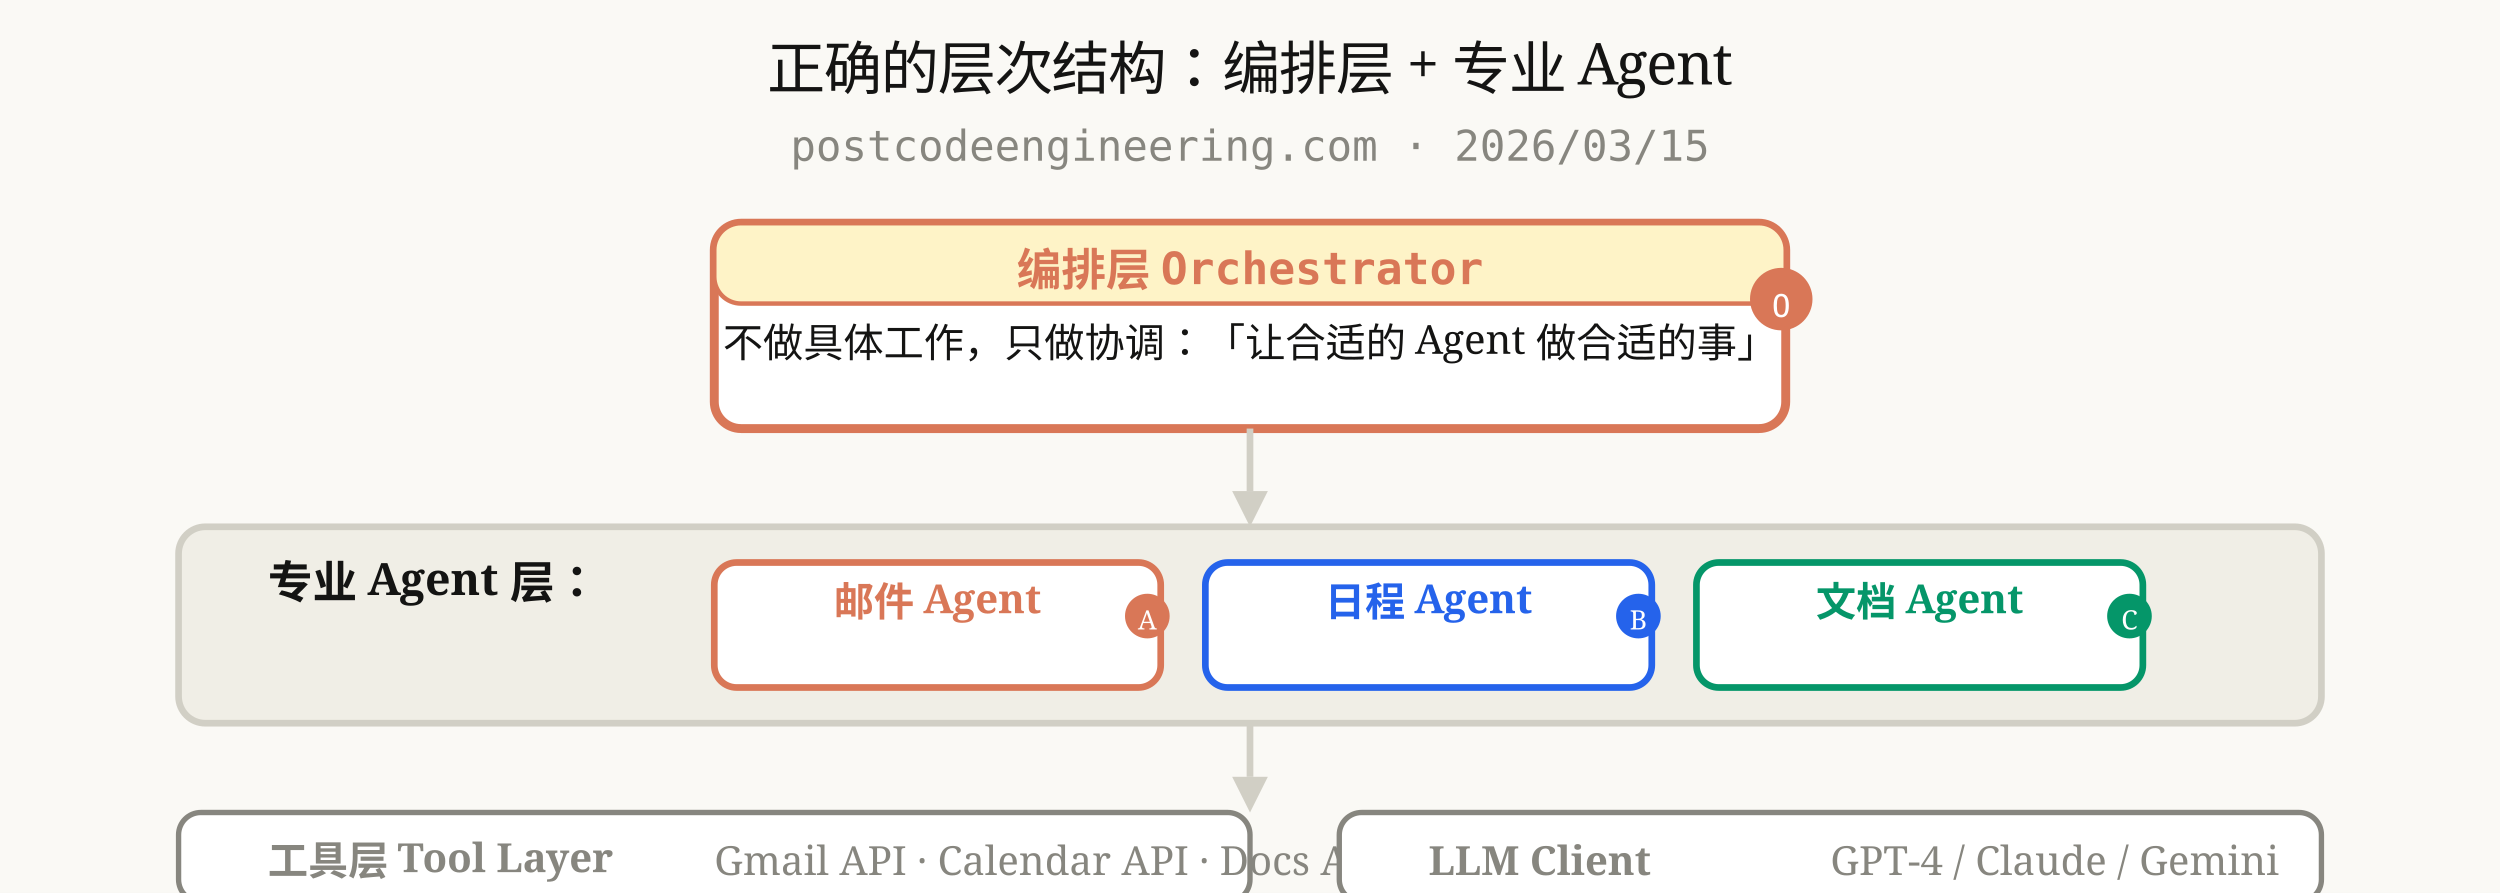
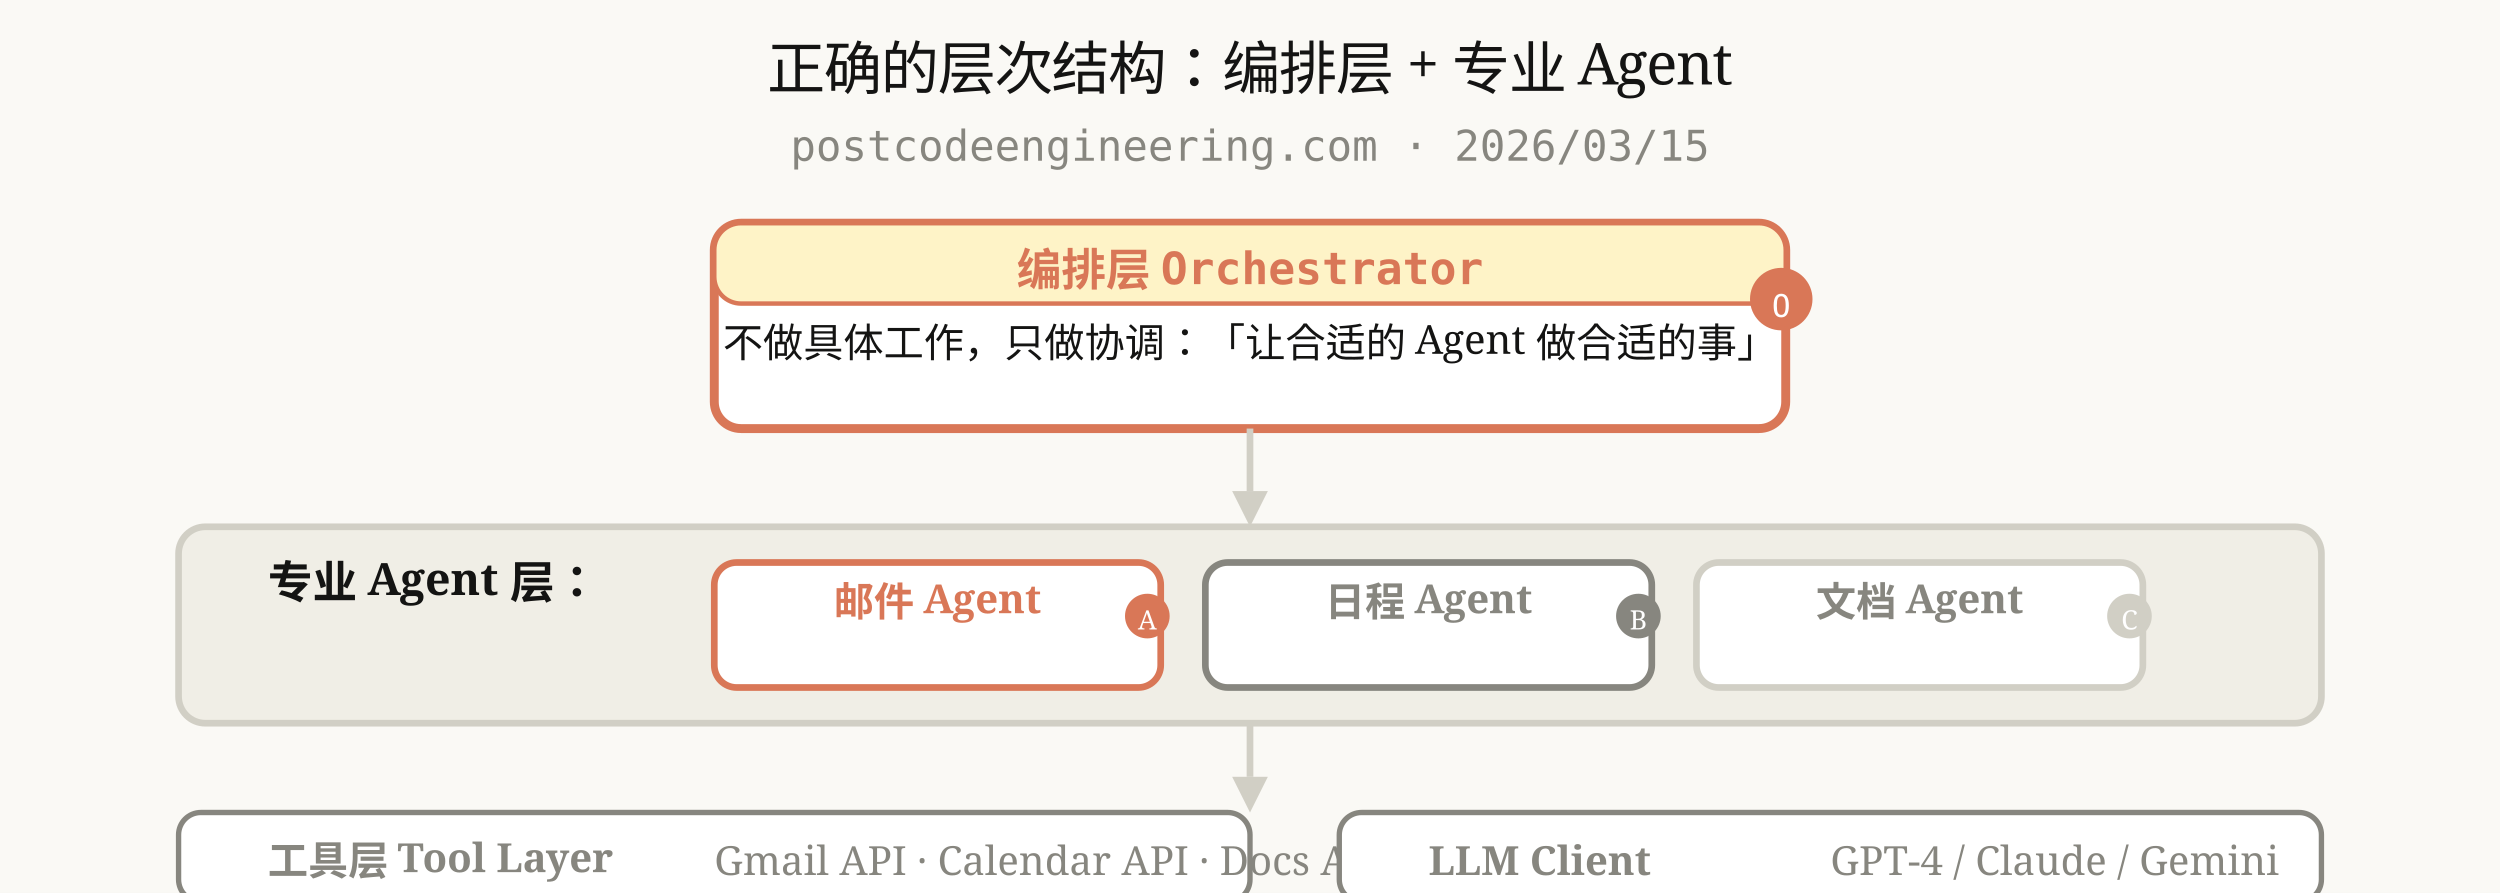
<svg xmlns="http://www.w3.org/2000/svg" viewBox="0 0 560 200" font-family="ui-serif, Georgia, serif">
  <rect width="560" height="200" fill="#FAF9F5" />
  <text x="280" y="20" text-anchor="middle" font-size="13" font-weight="500" fill="#141413" letter-spacing="-0.02em">正确的层次结构：编排层 + 专业 Agent</text>
  <text x="280" y="36" text-anchor="middle" font-size="9.5" fill="#87867F" font-family="ui-monospace, monospace">postcodeengineering.com · 2026/03/15</text>
  <rect x="160" y="50" width="240" height="46" rx="6" fill="#FFFFFF" stroke="#D97757" stroke-width="2" />
  <rect x="160" y="50" width="240" height="18" rx="6" fill="#FEF3C7" stroke="#D97757" stroke-width="1" />
  <text x="280" y="64" text-anchor="middle" font-size="10" fill="#D97757" font-family="ui-monospace, monospace" font-weight="600">编排层 Orchestrator</text>
  <text x="280" y="80" text-anchor="middle" font-size="9" fill="#141413">不做具体工作，只做协调：「让合适的 Agent 做合适的事」</text>
  <rect x="392" y="60" width="14" height="14" rx="7" fill="#D97757" />
  <text x="399" y="71" text-anchor="middle" font-size="7" fill="#FFFFFF" font-family="ui-monospace, monospace">O</text>
  <line x1="280" y1="96" x2="280" y2="110" stroke="#D1CFC5" stroke-width="1.5" />
  <polygon points="276,110 280,118 284,110" fill="#D1CFC5" />
  <rect x="40" y="118" width="480" height="44" rx="6" fill="#F0EEE6" stroke="#D1CFC5" stroke-width="1.5" />
  <text x="60" y="134" font-size="10" fill="#141413" font-weight="600">专业 Agent 层：</text>
  <rect x="160" y="126" width="100" height="28" rx="5" fill="#FFFFFF" stroke="#D97757" stroke-width="1.5" />
  <text x="210" y="138" text-anchor="middle" font-size="9" fill="#D97757" font-weight="600">邮件 Agent</text>
  <rect x="252" y="133" width="10" height="10" rx="5" fill="#D97757" />
  <text x="257" y="141" text-anchor="middle" font-size="6" fill="#FFFFFF">A</text>
-   <rect x="270" y="126" width="100" height="28" rx="5" fill="#FFFFFF" stroke="#2563EB" stroke-width="1.5" />
-   <text x="320" y="138" text-anchor="middle" font-size="9" fill="#2563EB" font-weight="600">日程 Agent</text>
-   <rect x="362" y="133" width="10" height="10" rx="5" fill="#2563EB" />
+   <rect x="270" y="126" width="100" height="28" rx="5" fill="#FFFFFF" stroke="#87867F" stroke-width="1.5" />
+   <text x="320" y="138" text-anchor="middle" font-size="9" fill="#87867F" font-weight="600">日程 Agent</text>
+   <rect x="362" y="133" width="10" height="10" rx="5" fill="#87867F" />
  <text x="367" y="141" text-anchor="middle" font-size="6" fill="#FFFFFF">B</text>
-   <rect x="380" y="126" width="100" height="28" rx="5" fill="#FFFFFF" stroke="#059669" stroke-width="1.5" />
-   <text x="430" y="138" text-anchor="middle" font-size="9" fill="#059669" font-weight="600">文档 Agent</text>
-   <rect x="472" y="133" width="10" height="10" rx="5" fill="#059669" />
+   <rect x="380" y="126" width="100" height="28" rx="5" fill="#FFFFFF" stroke="#D1CFC5" stroke-width="1.5" />
+   <text x="430" y="138" text-anchor="middle" font-size="9" fill="#87867F" font-weight="600">文档 Agent</text>
+   <rect x="472" y="133" width="10" height="10" rx="5" fill="#D1CFC5" />
  <text x="477" y="141" text-anchor="middle" font-size="6" fill="#FFFFFF">C</text>
  <line x1="280" y1="162" x2="280" y2="174" stroke="#D1CFC5" stroke-width="1.5" />
  <polygon points="276,174 280,182 284,174" fill="#D1CFC5" />
  <rect x="40" y="182" width="240" height="20" rx="5" fill="#FFFFFF" stroke="#87867F" stroke-width="1.2" />
  <text x="60" y="196" font-size="9" fill="#87867F" font-weight="600">工具层 Tool Layer</text>
  <text x="160" y="196" font-size="9" fill="#87867F">Gmail API · Calendar API · Docs API</text>
  <rect x="300" y="182" width="220" height="20" rx="5" fill="#FFFFFF" stroke="#87867F" stroke-width="1.2" />
  <text x="320" y="196" font-size="9" fill="#87867F" font-weight="600">LLM Client</text>
  <text x="410" y="196" font-size="9" fill="#87867F">GPT-4 / Claude / Gemini</text>
  <text x="280" y="214" text-anchor="middle" font-size="9" fill="#87867F" font-style="italic">Orchestrator 只负责任务分发，具体执行由专业 Agent 负责</text>
</svg>
